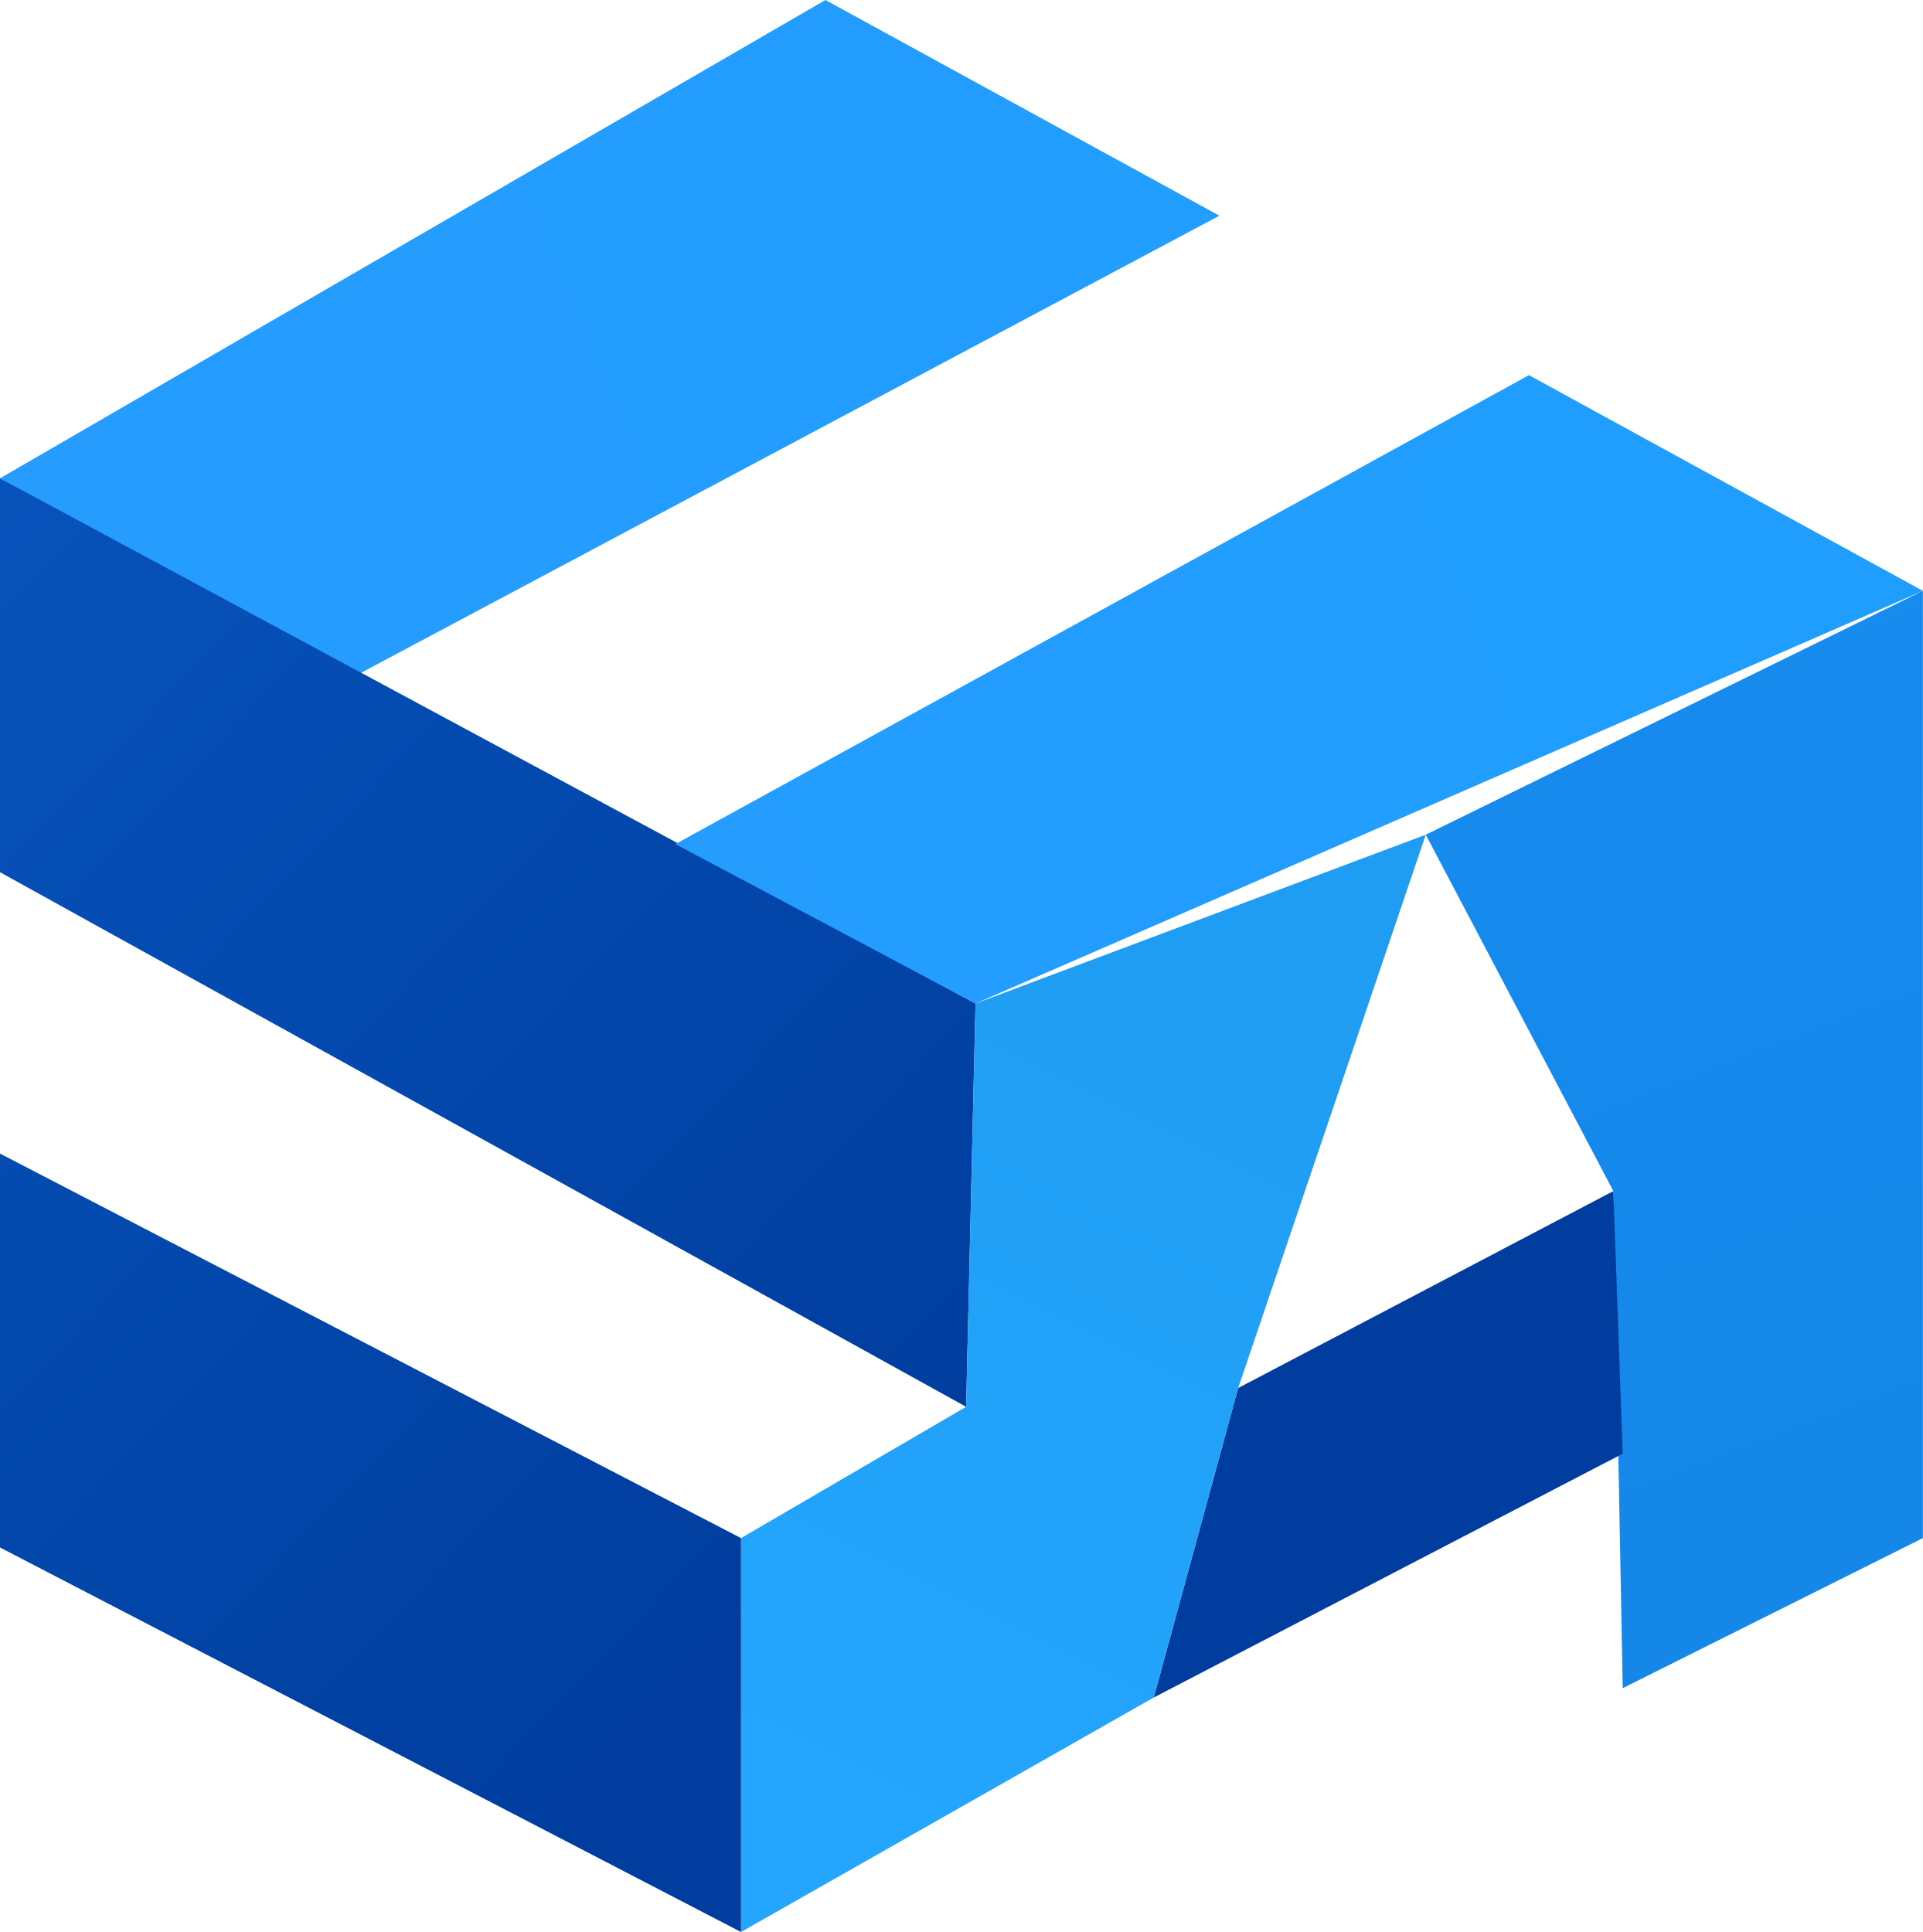
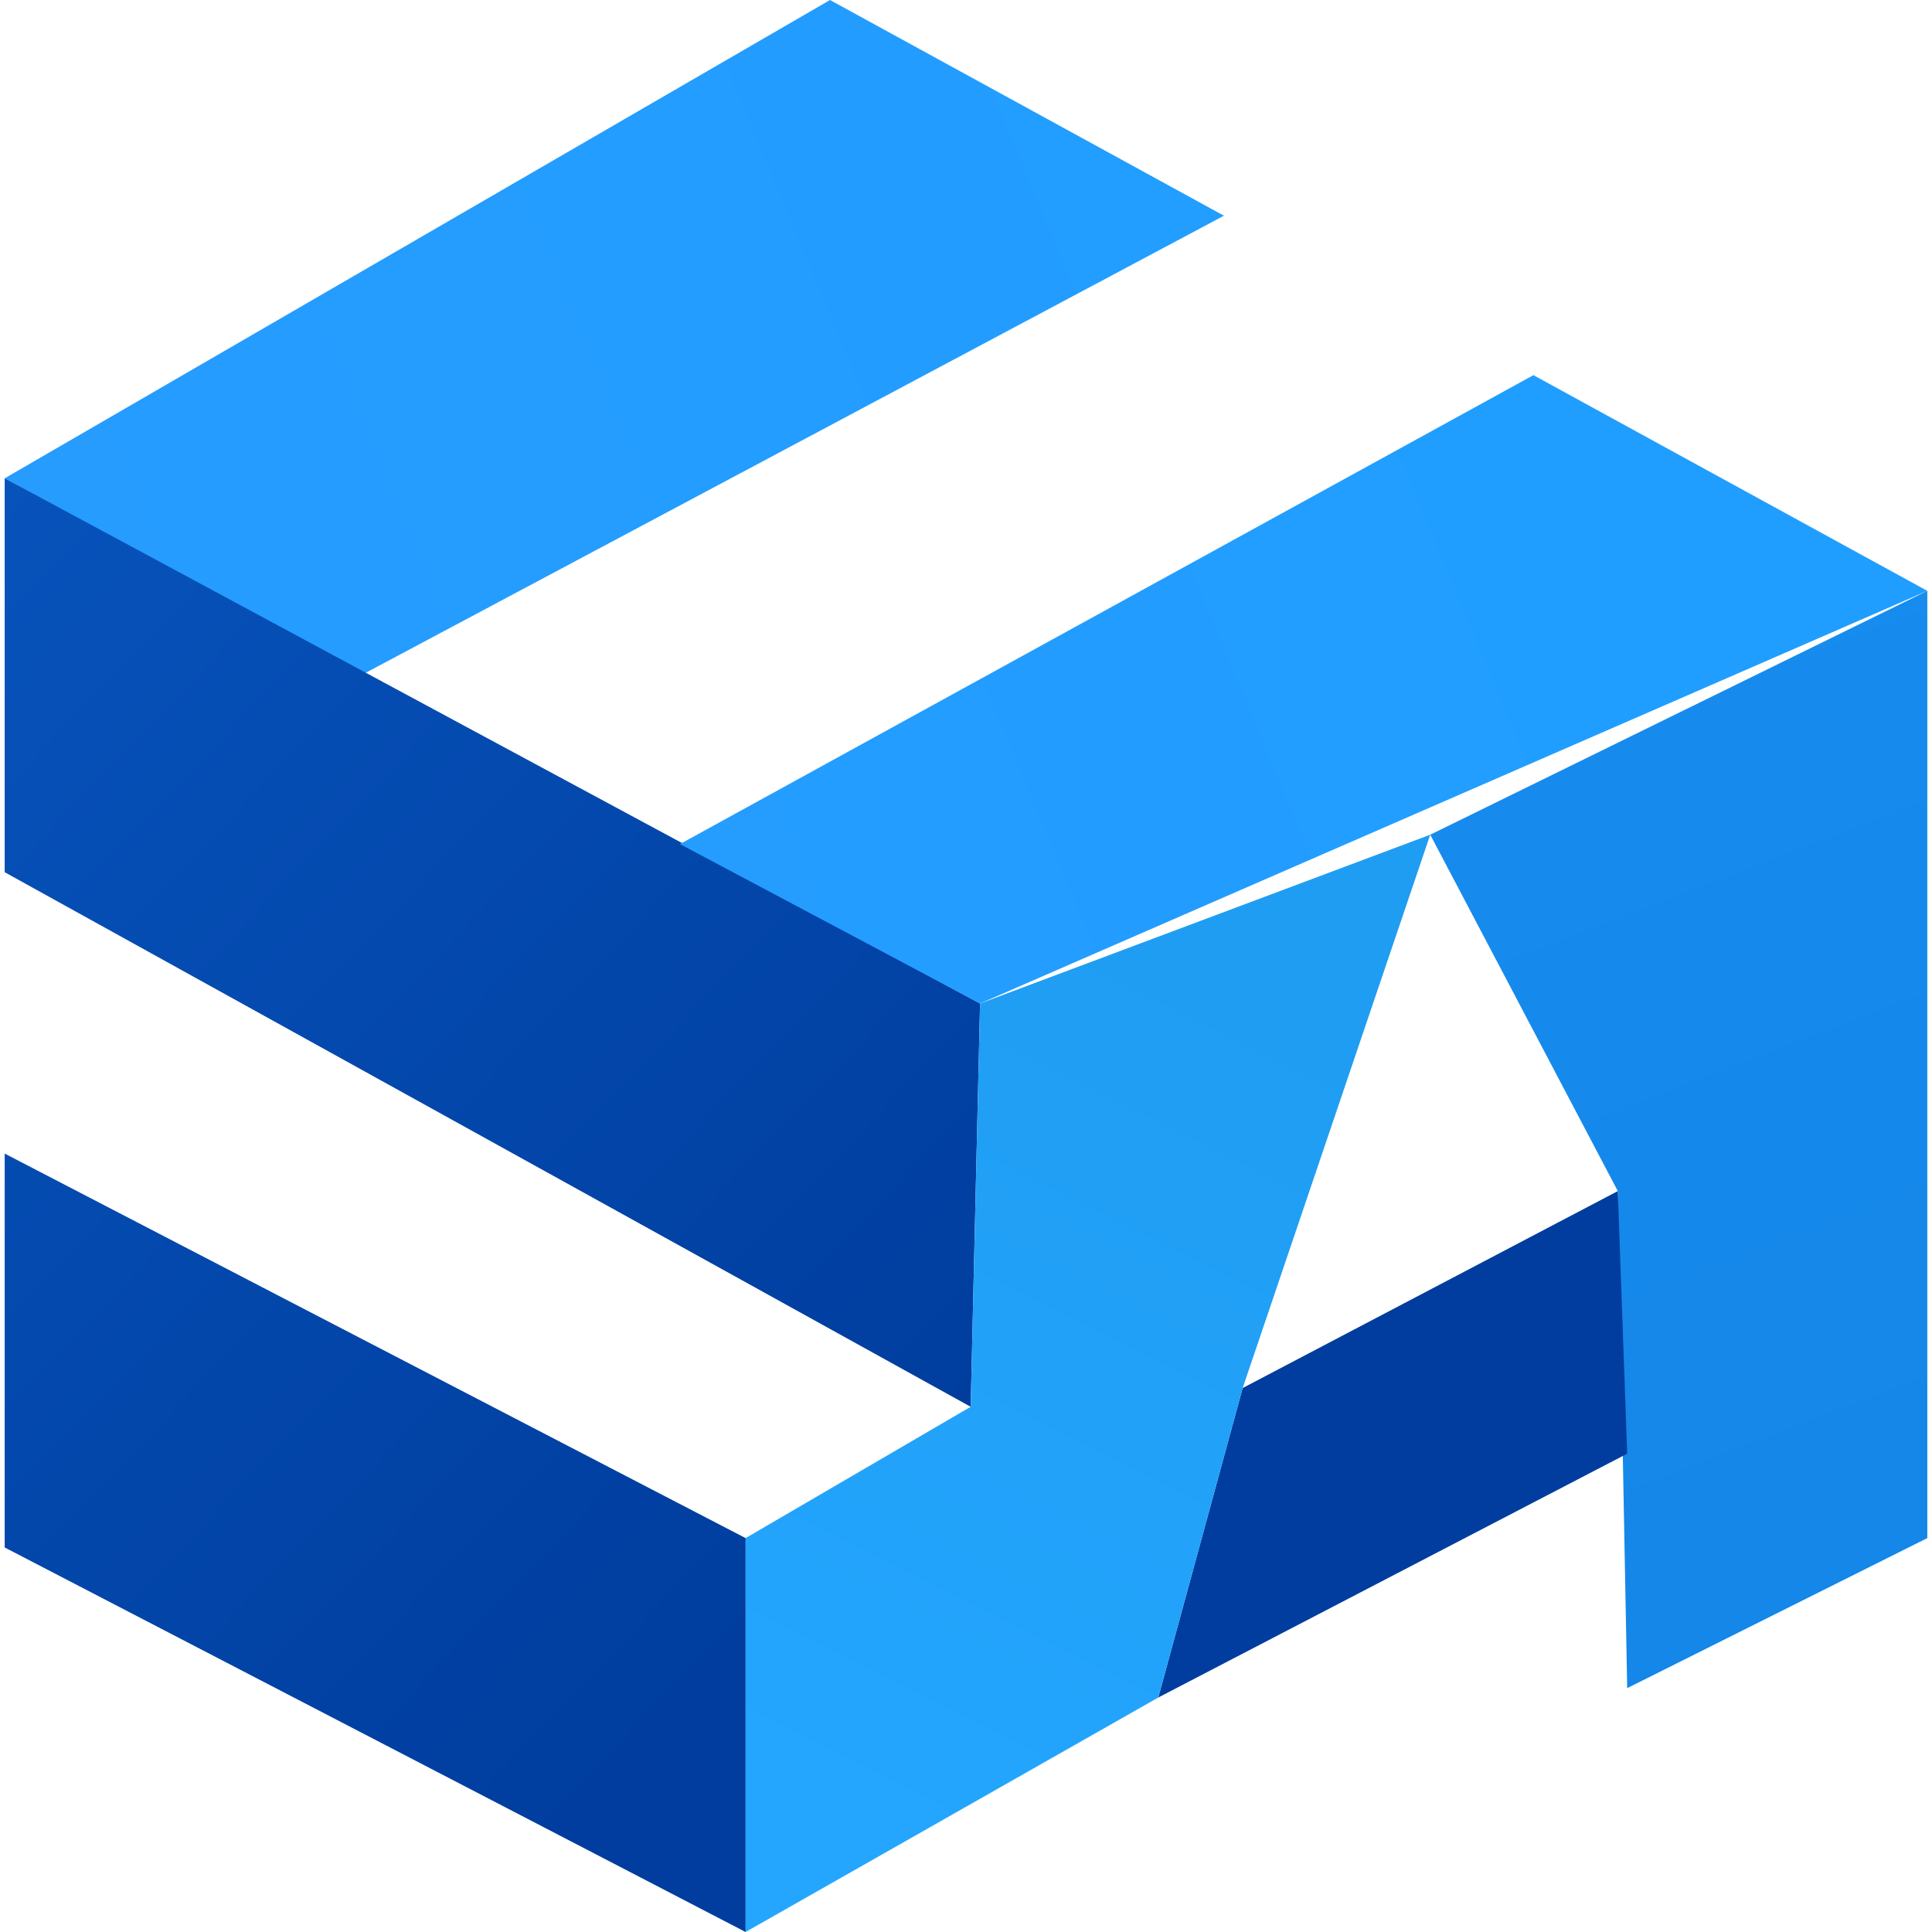
- <svg xmlns="http://www.w3.org/2000/svg" viewBox="37 14 205 206" role="img" aria-label="SIANALY">
+ <svg xmlns="http://www.w3.org/2000/svg" width="206" height="206" viewBox="36.5 14 206 206" role="img" aria-label="SIANALY">
  <defs>
    <linearGradient id="top" x1="45" y1="84" x2="184" y2="26" gradientUnits="userSpaceOnUse">
      <stop stop-color="#269cff" />
      <stop offset="1" stop-color="#209eff" />
    </linearGradient>
    <linearGradient id="front" x1="37" y1="65" x2="141" y2="164" gradientUnits="userSpaceOnUse">
      <stop stop-color="#0753bb" />
      <stop offset="1" stop-color="#003d9e" />
    </linearGradient>
    <linearGradient id="side" x1="194" y1="87" x2="235" y2="194" gradientUnits="userSpaceOnUse">
      <stop stop-color="#168cee" />
      <stop offset="1" stop-color="#1486e8" />
    </linearGradient>
    <linearGradient id="ribbon" x1="123" y1="211" x2="169" y2="119" gradientUnits="userSpaceOnUse">
      <stop stop-color="#24a6ff" />
      <stop offset="1" stop-color="#1f9df2" />
    </linearGradient>
  </defs>
  <path fill="url(#top)" d="M37 65 125 14 167 37 75 86Z" />
  <path fill="url(#front)" d="M37 65 141 121 140 164 37 107Z" />
  <path fill="url(#top)" d="M109 104 200 54 242 77 141 121Z" />
  <path fill="url(#side)" d="M189 103 242 77 242 178 210 194 209 141Z" />
  <path fill="url(#front)" d="M169 162 209 141 210 169 160 195Z" />
  <path fill="url(#ribbon)" d="M141 121 189 103 169 162 160 195 116 220 116 178 140 164Z" />
  <path fill="url(#front)" d="M37 137 116 178 116 220 37 179Z" />
</svg>
